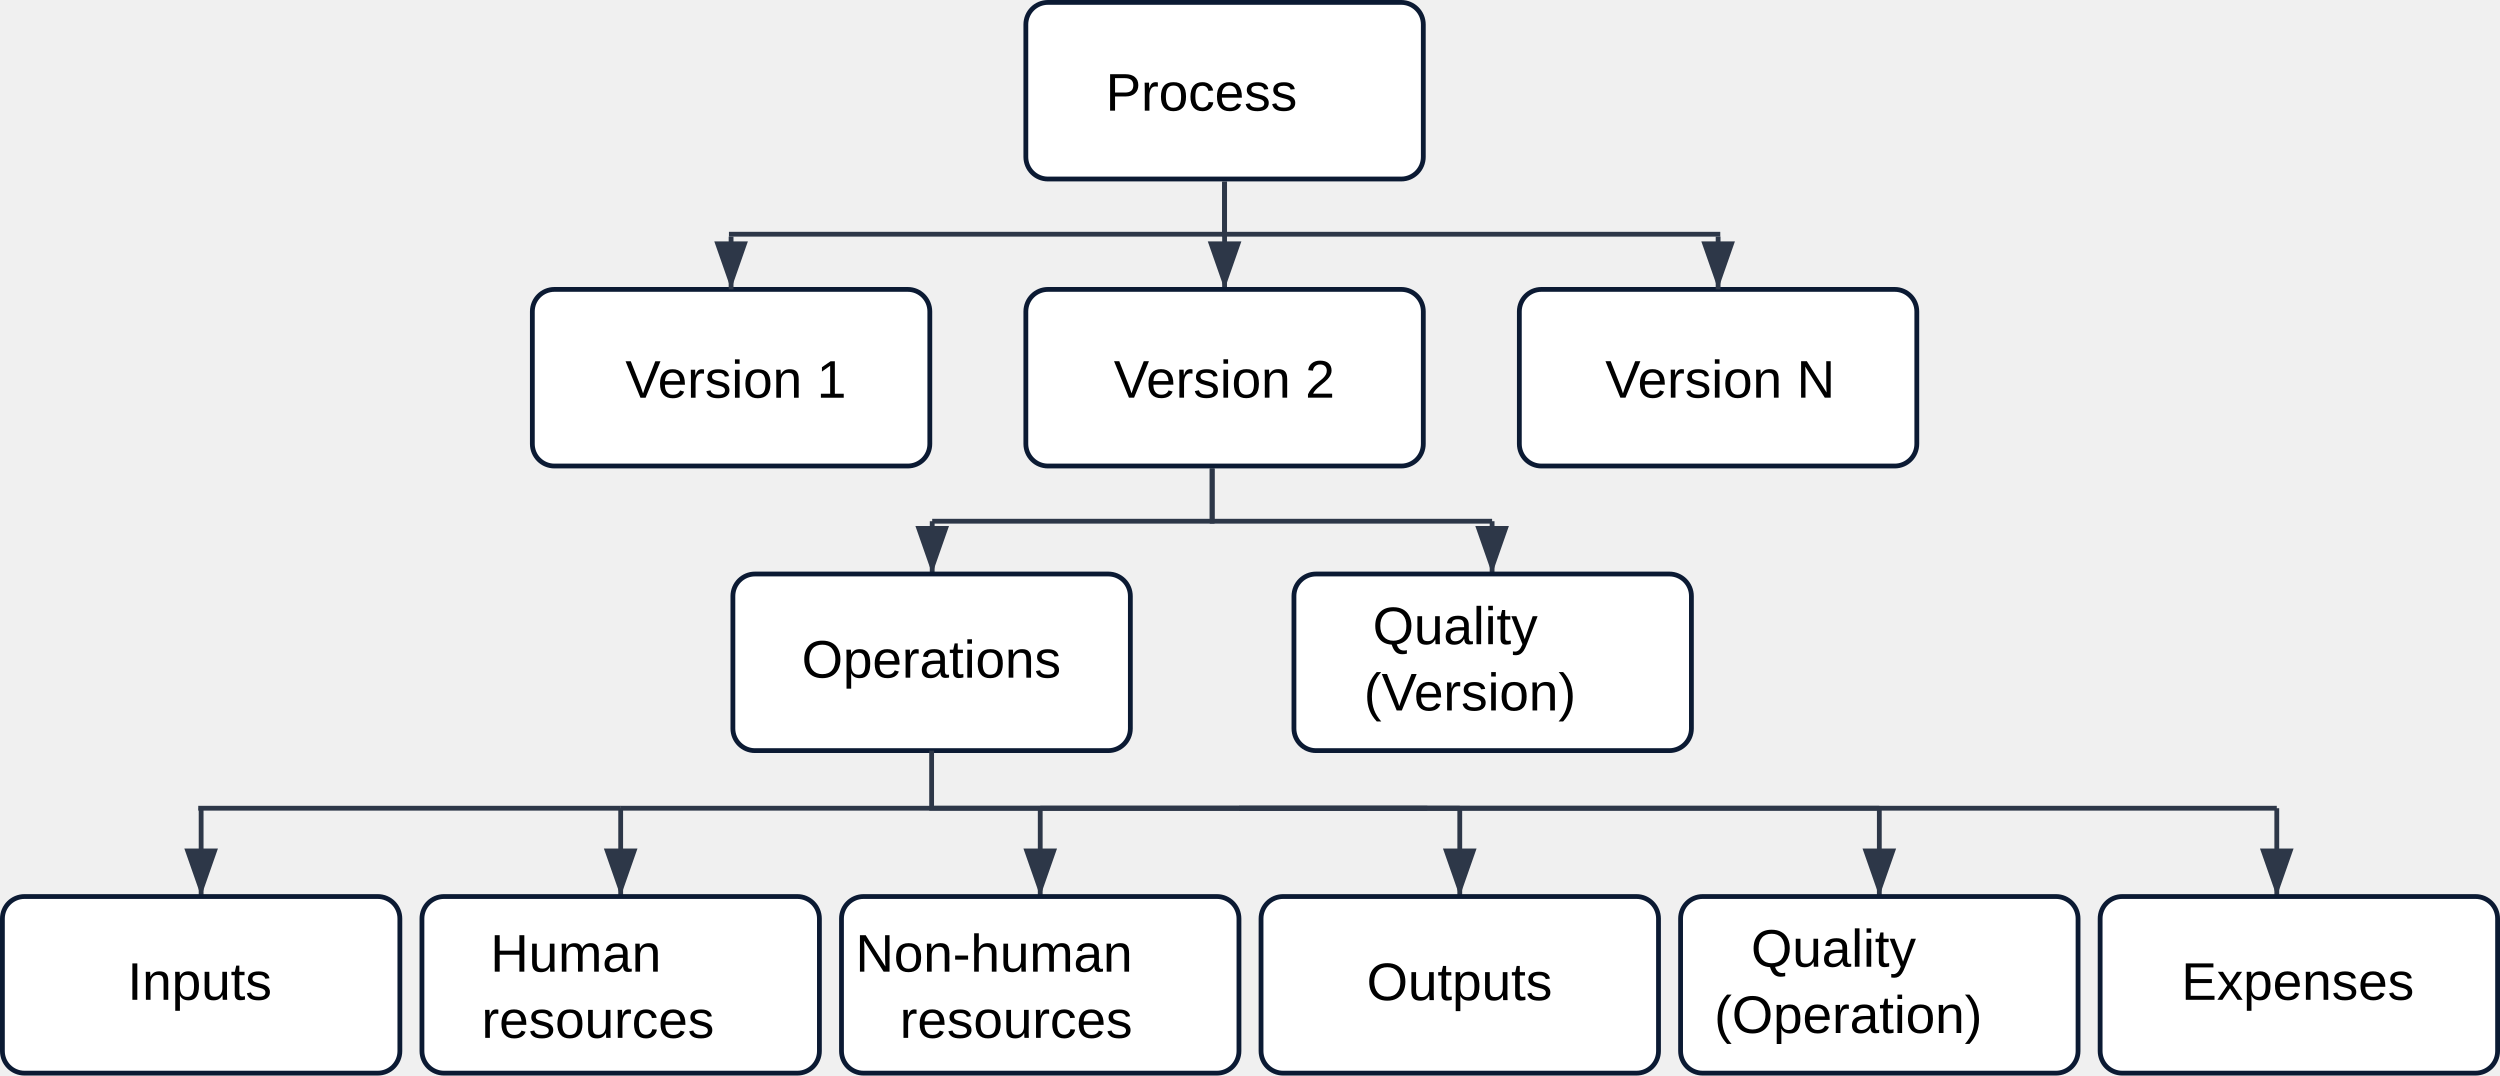
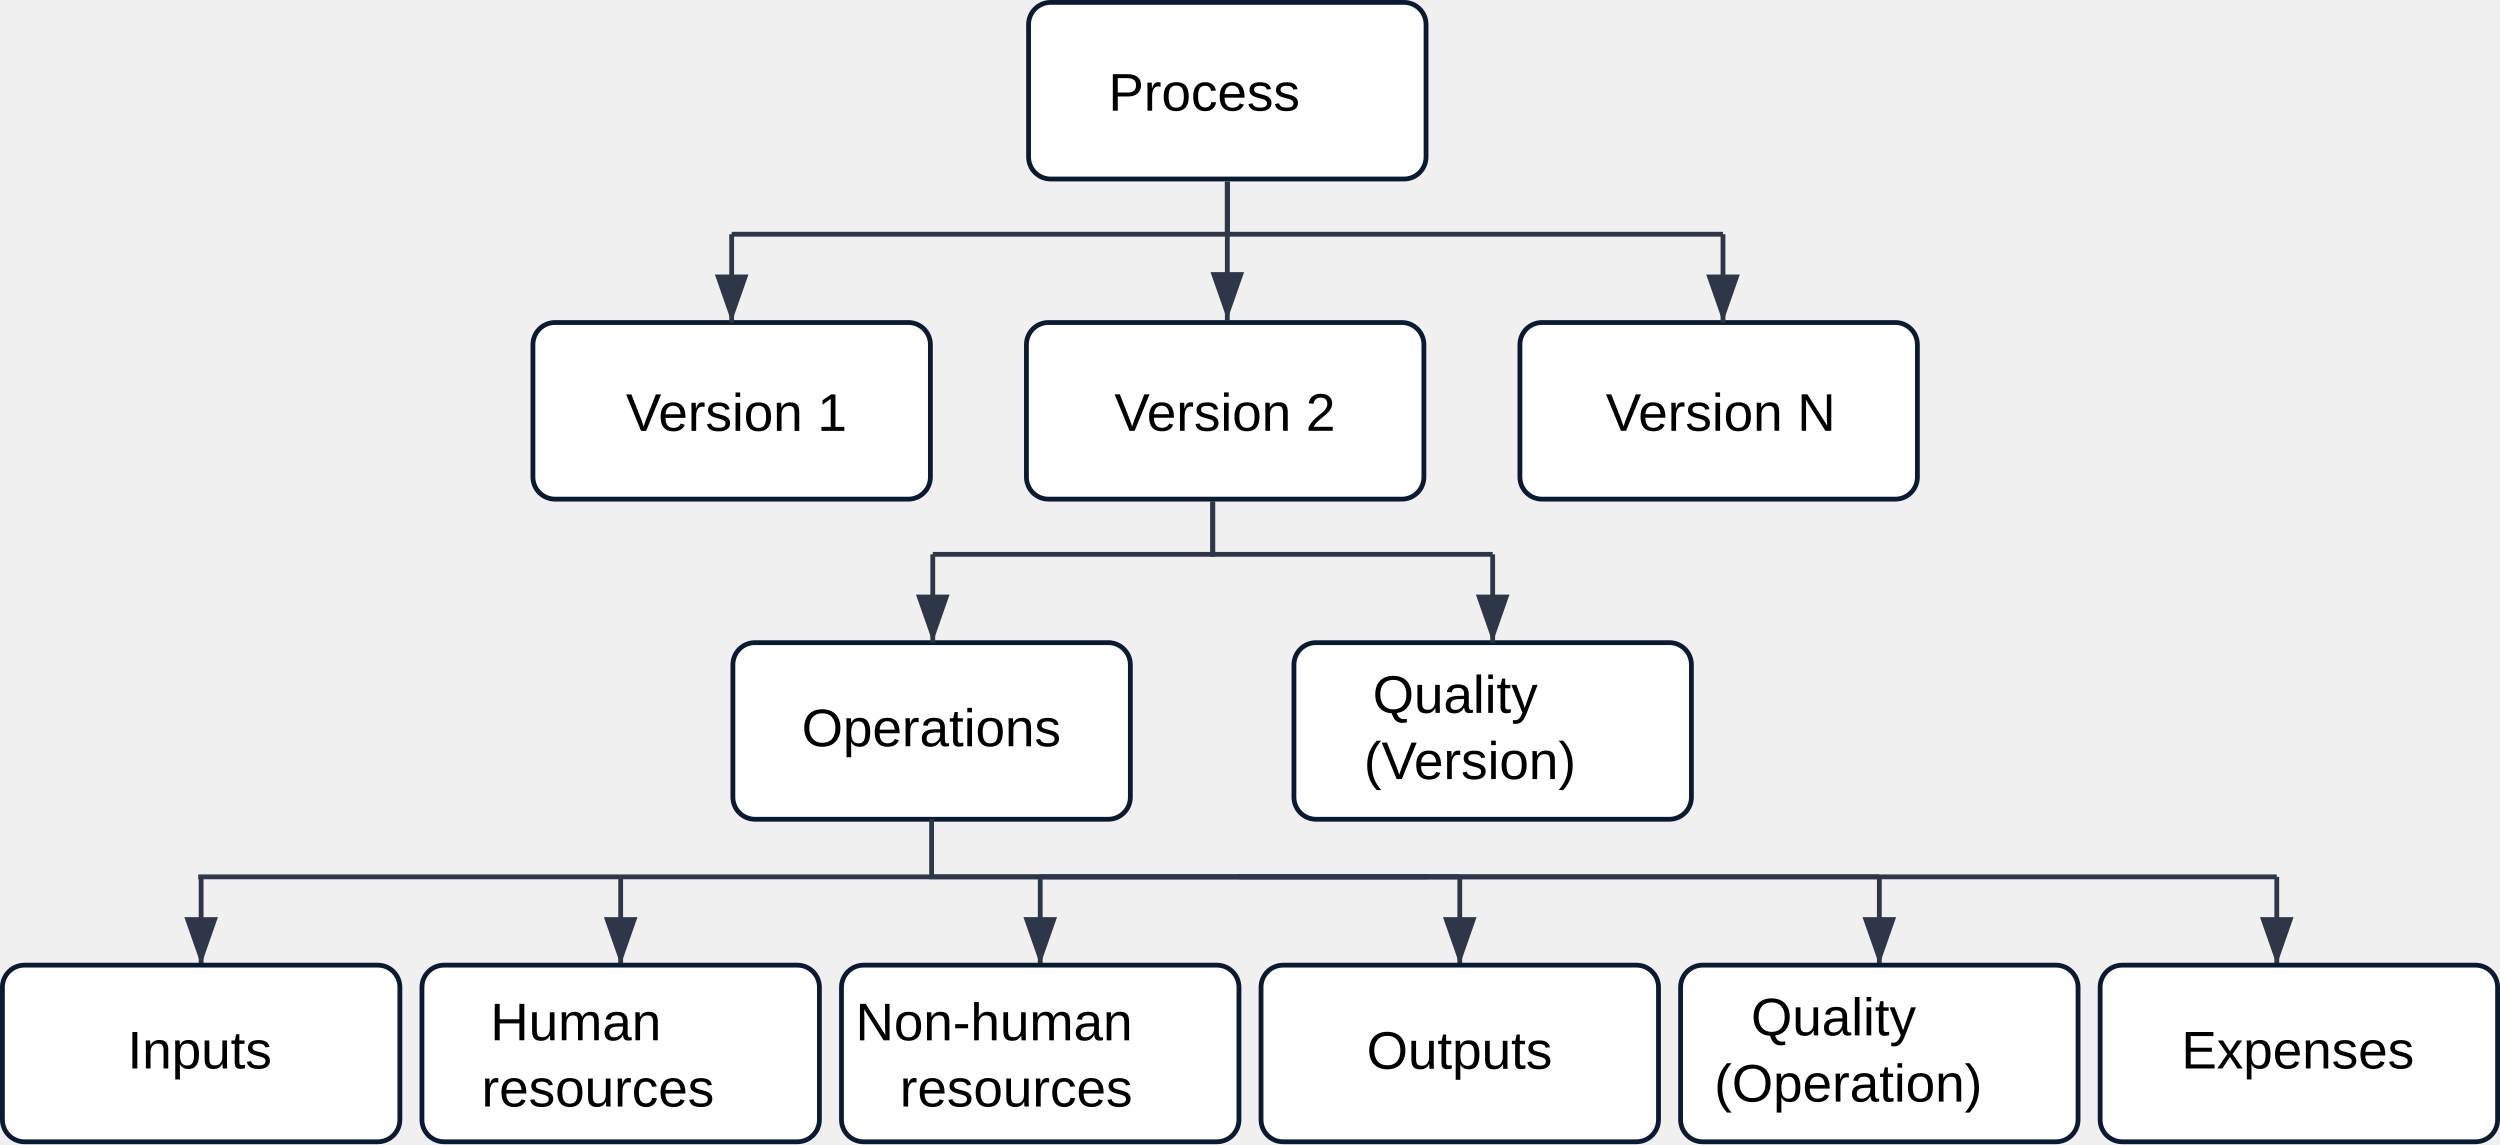
- <svg xmlns="http://www.w3.org/2000/svg" width="1041.351" height="448.009" viewBox="0 0 1041.351 448.009" version="1.1" role="img" aria-label="Production execution flow" id="svg31" xml:space="preserve">
+ <svg xmlns="http://www.w3.org/2000/svg" width="1041.351" height="476.597" viewBox="0 0 1041.351 476.597" version="1.1" role="img" aria-label="Production execution flow" id="svg31" xml:space="preserve">
  <defs id="defs1">
    <marker id="arrowhead" markerWidth="10" markerHeight="7" refX="10" refY="3.5" orient="auto" viewBox="0 0 10 7" preserveAspectRatio="xMidYMid">
-       <polygon points="10,3.5 0,7 0,0 " fill="#2d3748" id="polygon1" />
+       <polygon points="0,7 0,0 10,3.5 " fill="#2d3748" id="polygon1" />
    </marker>
    <style id="style1">
      .box { fill: white; stroke: #0b1a33; stroke-width: 2; }
      .text { font-family: Arial, sans-serif; font-size: 22px; fill: #000; text-anchor: middle; dominant-baseline: middle; }
      .small-text { font-family: Arial, sans-serif; font-size: 20px; fill: #000; text-anchor: middle; dominant-baseline: middle; }
      .line { stroke: #2d3748; stroke-width: 2; fill: none; marker-end: url(#arrowhead); }
      .connector { stroke: #2d3748; stroke-width: 2; fill: none; }
    </style>
    <marker id="arrowhead-9" markerWidth="10" markerHeight="7" refX="10" refY="3.5" orient="auto" viewBox="0 0 10 7" preserveAspectRatio="xMidYMid">
-       <polygon points="0,0 10,3.5 0,7 " fill="#2d3748" id="polygon1-4" />
+       <polygon points="10,3.5 0,7 0,0 " fill="#2d3748" id="polygon1-4" />
    </marker>
    <marker id="marker2" markerWidth="10" markerHeight="7" refX="10" refY="3.5" orient="auto" viewBox="0 0 10 7" preserveAspectRatio="xMidYMid">
-       <polygon points="0,0 10,3.5 0,7 " fill="#2d3748" id="polygon2" />
+       <polygon points="10,3.5 0,7 0,0 " fill="#2d3748" id="polygon2" />
    </marker>
    <marker id="marker3" markerWidth="10" markerHeight="7" refX="10" refY="3.5" orient="auto" viewBox="0 0 10 7" preserveAspectRatio="xMidYMid">
-       <polygon points="0,0 10,3.5 0,7 " fill="#2d3748" id="polygon3" />
+       <polygon points="10,3.5 0,7 0,0 " fill="#2d3748" id="polygon3" />
    </marker>
    <marker id="marker4" markerWidth="10" markerHeight="7" refX="10" refY="3.5" orient="auto" viewBox="0 0 10 7" preserveAspectRatio="xMidYMid">
-       <polygon points="0,0 10,3.5 0,7 " fill="#2d3748" id="polygon4" />
+       <polygon points="10,3.5 0,7 0,0 " fill="#2d3748" id="polygon4" />
    </marker>
    <marker id="marker5" markerWidth="10" markerHeight="7" refX="10" refY="3.5" orient="auto" viewBox="0 0 10 7" preserveAspectRatio="xMidYMid">
-       <polygon points="0,0 10,3.5 0,7 " fill="#2d3748" id="polygon5" />
+       <polygon points="10,3.5 0,7 0,0 " fill="#2d3748" id="polygon5" />
    </marker>
    <marker id="marker6" markerWidth="10" markerHeight="7" refX="10" refY="3.5" orient="auto" viewBox="0 0 10 7" preserveAspectRatio="xMidYMid">
-       <polygon points="0,0 10,3.5 0,7 " fill="#2d3748" id="polygon6" />
+       <polygon points="10,3.5 0,7 0,0 " fill="#2d3748" id="polygon6" />
    </marker>
    <marker id="marker7" markerWidth="10" markerHeight="7" refX="10" refY="3.5" orient="auto" viewBox="0 0 10 7" preserveAspectRatio="xMidYMid">
-       <polygon points="0,0 10,3.5 0,7 " fill="#2d3748" id="polygon7" />
+       <polygon points="10,3.5 0,7 0,0 " fill="#2d3748" id="polygon7" />
    </marker>
    <marker id="marker8" markerWidth="10" markerHeight="7" refX="10" refY="3.5" orient="auto" viewBox="0 0 10 7" preserveAspectRatio="xMidYMid">
-       <polygon points="0,0 10,3.5 0,7 " fill="#2d3748" id="polygon8" />
+       <polygon points="10,3.5 0,7 0,0 " fill="#2d3748" id="polygon8" />
    </marker>
    <marker id="marker9" markerWidth="10" markerHeight="7" refX="10" refY="3.5" orient="auto" viewBox="0 0 10 7" preserveAspectRatio="xMidYMid">
-       <polygon points="0,0 10,3.5 0,7 " fill="#2d3748" id="polygon9" />
+       <polygon points="10,3.5 0,7 0,0 " fill="#2d3748" id="polygon9" />
    </marker>
  </defs>
-   <rect class="box" x="427.306" y="1" width="165.56" height="73.568" rx="9.198" id="rect1-8" style="fill:#ffffff;stroke:#0b1a33;stroke-width:2" />
-   <text class="text" x="509.612" y="39.836" id="text1-2" style="font-size:22.073px;font-family:Arial, sans-serif;dominant-baseline:middle;text-anchor:middle;fill:#000000;stroke-width:1" transform="scale(1.000095,0.9999052)">
-     <tspan x="509.612" y="39.836" style="font-size:22.073px;stroke-width:1" id="tspan3">Process</tspan>
+   <rect class="box" x="428.443" y="1" width="165.56" height="73.568" rx="9.198" id="rect1-8" style="fill:#ffffff;stroke:#0b1a33;stroke-width:2" />
+   <text class="text" x="510.749" y="39.836" id="text1-2" style="font-size:22.073px;font-family:Arial, sans-serif;dominant-baseline:middle;text-anchor:middle;fill:#000000;stroke-width:1" transform="scale(1.000095,0.9999052)">
+     <tspan x="510.749" y="39.836" style="font-size:22.073px;stroke-width:1" id="tspan3">Process</tspan>
  </text>
-   <line class="line" x1="510.086" y1="75.823" x2="510.086" y2="120.549" id="line2-4" style="fill:none;stroke:#2d3748;stroke-width:2;marker-end:url(#arrowhead-9)" />
-   <rect class="box" x="427.306" y="120.549" width="165.56" height="73.568" rx="9.198" id="rect2-5" style="fill:#ffffff;stroke:#0b1a33;stroke-width:2" />
-   <text class="text" x="509.924" y="159.396" id="text3-5" style="font-size:22.073px;font-family:Arial, sans-serif;dominant-baseline:middle;text-anchor:middle;fill:#000000;stroke-width:1" transform="scale(1.000095,0.9999052)">Version 2</text>
-   <path class="connector" d="M 516.077,336.656 H 258.538" id="path4-7" style="fill:none;stroke:#2d3748;stroke-width:2" />
-   <path class="connector" d="M 516.077,336.656 H 433.296" id="path5-1" style="fill:none;stroke:#2d3748;stroke-width:2" />
-   <path class="connector" d="m 516.077,336.656 h 91.978" id="path6-1" style="fill:none;stroke:#2d3748;stroke-width:2" />
-   <path class="connector" d="M 516.077,336.656 H 782.813" id="path7-5" style="fill:none;stroke:#2d3748;stroke-width:2" />
-   <path class="connector" d="M 516.077,336.656 H 948.373" id="path8-2" style="fill:none;stroke:#2d3748;stroke-width:2" />
-   <line class="line" x1="83.78" y1="336.656" x2="83.78" y2="373.44" id="line8-7" style="fill:none;stroke:#2d3748;stroke-width:2;marker-end:url(#arrowhead-9)" />
-   <line class="line" x1="258.538" y1="336.656" x2="258.538" y2="373.44" id="line9-6" style="fill:none;stroke:#2d3748;stroke-width:2;marker-end:url(#arrowhead-9)" />
-   <line class="line" x1="433.296" y1="336.656" x2="433.296" y2="373.44" id="line10-1" style="fill:none;stroke:#2d3748;stroke-width:2;marker-end:url(#arrowhead-9)" />
-   <line class="line" x1="608.055" y1="336.656" x2="608.055" y2="373.44" id="line11-4" style="fill:none;stroke:#2d3748;stroke-width:2;marker-end:url(#arrowhead-9)" />
-   <line class="line" x1="782.813" y1="336.656" x2="782.813" y2="373.44" id="line12-2" style="fill:none;stroke:#2d3748;stroke-width:2;marker-end:url(#arrowhead-9)" />
-   <line class="line" x1="948.373" y1="336.656" x2="948.373" y2="373.44" id="line13-3" style="fill:none;stroke:#2d3748;stroke-width:2;marker-end:url(#arrowhead-9)" />
-   <rect class="box" x="1" y="373.44" width="165.56" height="73.568" rx="9.198" id="rect13-2" style="fill:#ffffff;fill-opacity:1;stroke:#0b1a33;stroke-width:2" />
-   <text class="small-text" x="83.169" y="410.247" id="text13-2" style="font-size:22.073px;font-family:Arial, sans-serif;dominant-baseline:middle;text-anchor:middle;fill:#000000;stroke-width:1" transform="scale(1.000095,0.9999052)">Inputs</text>
-   <rect class="box" x="175.758" y="373.44" width="165.56" height="73.568" rx="9.198" id="rect14-1" style="fill:#ffffff;fill-opacity:1;stroke:#0b1a33;stroke-width:2" />
-   <text class="small-text" x="258.223" y="398.516" id="text15-6" style="font-size:22.073px;font-family:Arial, sans-serif;dominant-baseline:middle;text-anchor:middle;fill:#000000;stroke-width:1" transform="scale(1.000095,0.9999052)">
-     <tspan id="tspan15" x="258.223" y="398.516">Human </tspan>
-     <tspan id="tspan16" x="258.223" y="426.106">resources</tspan>
+   <line class="line" x1="511.223" y1="75.823" x2="511.223" y2="133.343" id="line2-4" style="fill:none;stroke:#2d3748;stroke-width:2;marker-end:url(#arrowhead-9)" />
+   <rect class="box" x="427.546" y="134.343" width="165.56" height="73.568" rx="9.198" id="rect2-5" style="fill:#ffffff;stroke:#0b1a33;stroke-width:2" />
+   <text class="text" x="510.165" y="173.191" id="text3-5" style="font-size:22.073px;font-family:Arial, sans-serif;dominant-baseline:middle;text-anchor:middle;fill:#000000;stroke-width:1" transform="scale(1.000095,0.9999052)">Version 2</text>
+   <path class="connector" d="M 516.077,365.244 H 258.538" id="path4-7" style="fill:none;stroke:#2d3748;stroke-width:2" />
+   <path class="connector" d="M 516.077,365.244 H 433.296" id="path5-1" style="fill:none;stroke:#2d3748;stroke-width:2" />
+   <path class="connector" d="m 516.077,365.244 h 91.978" id="path6-1" style="fill:none;stroke:#2d3748;stroke-width:2" />
+   <path class="connector" d="M 516.077,365.244 H 782.813" id="path7-5" style="fill:none;stroke:#2d3748;stroke-width:2" />
+   <path class="connector" d="M 516.077,365.244 H 948.373" id="path8-2" style="fill:none;stroke:#2d3748;stroke-width:2" />
+   <line class="line" x1="83.78" y1="365.244" x2="83.78" y2="402.028" id="line8-7" style="fill:none;stroke:#2d3748;stroke-width:2;marker-end:url(#arrowhead-9)" />
+   <line class="line" x1="258.538" y1="365.244" x2="258.538" y2="402.028" id="line9-6" style="fill:none;stroke:#2d3748;stroke-width:2;marker-end:url(#arrowhead-9)" />
+   <line class="line" x1="433.296" y1="365.244" x2="433.296" y2="402.028" id="line10-1" style="fill:none;stroke:#2d3748;stroke-width:2;marker-end:url(#arrowhead-9)" />
+   <line class="line" x1="608.055" y1="365.244" x2="608.055" y2="402.028" id="line11-4" style="fill:none;stroke:#2d3748;stroke-width:2;marker-end:url(#arrowhead-9)" />
+   <line class="line" x1="782.813" y1="365.244" x2="782.813" y2="402.028" id="line12-2" style="fill:none;stroke:#2d3748;stroke-width:2;marker-end:url(#arrowhead-9)" />
+   <line class="line" x1="948.373" y1="365.244" x2="948.373" y2="402.028" id="line13-3" style="fill:none;stroke:#2d3748;stroke-width:2;marker-end:url(#arrowhead-9)" />
+   <rect class="box" x="1" y="402.028" width="165.56" height="73.568" rx="9.198" id="rect13-2" style="fill:#ffffff;fill-opacity:1;stroke:#0b1a33;stroke-width:2" />
+   <text class="small-text" x="83.169" y="438.838" id="text13-2" style="font-size:22.073px;font-family:Arial, sans-serif;dominant-baseline:middle;text-anchor:middle;fill:#000000;stroke-width:1" transform="scale(1.000095,0.9999052)">Inputs</text>
+   <rect class="box" x="175.758" y="402.028" width="165.56" height="73.568" rx="9.198" id="rect14-1" style="fill:#ffffff;fill-opacity:1;stroke:#0b1a33;stroke-width:2" />
+   <text class="small-text" x="258.223" y="427.106" id="text15-6" style="font-size:22.073px;font-family:Arial, sans-serif;dominant-baseline:middle;text-anchor:middle;fill:#000000;stroke-width:1" transform="scale(1.000095,0.9999052)">
+     <tspan id="tspan15" x="258.223" y="427.106">Human </tspan>
+     <tspan id="tspan16" x="258.223" y="454.697">resources</tspan>
  </text>
-   <rect class="box" x="350.516" y="373.44" width="165.56" height="73.568" rx="9.198" id="rect16-8" style="fill:#ffffff;fill-opacity:1;stroke:#0b1a33;stroke-width:2" />
-   <text class="small-text" x="509" y="342" id="text17-5" style="font-size:24px;font-family:Arial, sans-serif;dominant-baseline:middle;text-anchor:middle;white-space:pre;inline-size:181.465;display:inline;fill:#000000;stroke-width:1.087" transform="matrix(0.9197795,0,0,0.9196052,-35.71214,83.97287)" xml:space="preserve">
-     <tspan x="509" y="342" id="tspan7">Non-human
+   <rect class="box" x="350.516" y="402.028" width="165.56" height="73.568" rx="9.198" id="rect16-8" style="fill:#ffffff;fill-opacity:1;stroke:#0b1a33;stroke-width:2" />
+   <text class="small-text" x="509" y="342" id="text17-5" style="font-size:24px;font-family:Arial, sans-serif;dominant-baseline:middle;text-anchor:middle;white-space:pre;inline-size:181.465;display:inline;fill:#000000;stroke-width:1.087" transform="matrix(0.9197795,0,0,0.9196052,-35.71214,112.561)" xml:space="preserve">
+     <tspan x="509" y="342" id="tspan2">Non-human
</tspan>
-     <tspan x="509" y="372" id="tspan8">resources</tspan>
+     <tspan x="509" y="372" id="tspan4">resources</tspan>
  </text>
-   <rect class="box" x="525.274" y="373.44" width="165.56" height="73.568" rx="9.198" id="rect18-7" style="fill:#ffffff;stroke:#0b1a33;stroke-width:2" />
-   <text class="small-text" x="607.889" y="410.387" id="text20-6" style="font-size:22.073px;font-family:Arial, sans-serif;dominant-baseline:middle;text-anchor:middle;fill:#000000;stroke-width:1" transform="scale(1.000095,0.9999052)">Outputs</text>
-   <rect class="box" x="700.032" y="373.44" width="165.56" height="73.568" rx="9.198" id="rect20-1" style="fill:#ffffff;stroke:#0b1a33;stroke-width:2" />
-   <text class="small-text" x="889" y="342" id="text21-8" style="font-size:24px;font-family:Arial, sans-serif;dominant-baseline:middle;text-anchor:middle;white-space:pre;inline-size:144.909;display:inline;fill:#000000;stroke-width:1.087" transform="matrix(0.9197795,0,0,0.9196052,-35.53976,81.91992)" xml:space="preserve">
-     <tspan x="889" y="342" id="tspan9">Quality
+   <rect class="box" x="525.274" y="402.028" width="165.56" height="73.568" rx="9.198" id="rect18-7" style="fill:#ffffff;stroke:#0b1a33;stroke-width:2" />
+   <text class="small-text" x="607.889" y="438.978" id="text20-6" style="font-size:22.073px;font-family:Arial, sans-serif;dominant-baseline:middle;text-anchor:middle;fill:#000000;stroke-width:1" transform="scale(1.000095,0.9999052)">Outputs</text>
+   <rect class="box" x="700.032" y="402.028" width="165.56" height="73.568" rx="9.198" id="rect20-1" style="fill:#ffffff;stroke:#0b1a33;stroke-width:2" />
+   <text class="small-text" x="889" y="342" id="text21-8" style="font-size:24px;font-family:Arial, sans-serif;dominant-baseline:middle;text-anchor:middle;white-space:pre;inline-size:144.909;display:inline;fill:#000000;stroke-width:1.087" transform="matrix(0.9197795,0,0,0.9196052,-35.53976,110.5081)" xml:space="preserve">
+     <tspan x="889" y="342" id="tspan6">Quality
</tspan>
-     <tspan x="889" y="372" id="tspan10">(Operation)
+     <tspan x="889" y="372" id="tspan7">(Operation)
</tspan>
  </text>
-   <rect class="box" x="874.791" y="373.44" width="165.56" height="73.568" rx="9.198" id="rect22-9" style="fill:#ffffff;stroke:#0b1a33;stroke-width:2" />
-   <text class="small-text" x="957.033" y="410.247" id="text24-2" style="font-size:22.073px;font-family:Arial, sans-serif;dominant-baseline:middle;text-anchor:middle;fill:#000000;stroke-width:1" transform="scale(1.000095,0.9999052)">Expenses</text>
-   <rect class="box" x="221.745" y="120.549" width="165.56" height="73.568" rx="9.198" id="rect6" style="fill:#ffffff;stroke:#0b1a33;stroke-width:2" />
-   <text class="text" x="306.474" y="159.428" id="text6" style="font-size:22.073px;font-family:Arial, sans-serif;dominant-baseline:middle;text-anchor:middle;fill:#000000;stroke-width:1" transform="scale(1.000095,0.9999052)">Version 1</text>
-   <rect class="box" x="632.866" y="120.549" width="165.56" height="73.568" rx="9.198" id="rect7" style="fill:#ffffff;stroke:#0b1a33;stroke-width:2" />
-   <text class="text" x="716.435" y="159.396" id="text7" style="font-size:22.073px;font-family:Arial, sans-serif;dominant-baseline:middle;text-anchor:middle;fill:#000000;stroke-width:1" transform="scale(1.000095,0.9999052)">Version N</text>
-   <path class="connector" d="M 510.104,75.568 V 97.559 H 303.629" id="path7" style="fill:none;stroke:#2d3748;stroke-width:2" />
-   <line class="line" x1="304.525" y1="98.559" x2="304.525" y2="120.549" id="line7" style="fill:none;stroke:#2d3748;stroke-width:2;marker-end:url(#arrowhead-9)" />
-   <path class="connector" d="m 510.086,75.823 v 21.741 h 206.475" id="path8" style="fill:none;stroke:#2d3748;stroke-width:2" />
-   <line class="line" x1="715.665" y1="98.559" x2="715.665" y2="120.549" id="line8" style="fill:none;stroke:#2d3748;stroke-width:2;marker-end:url(#arrowhead-9)" />
-   <line class="line" x1="388.298" y1="217.107" x2="388.298" y2="239.097" id="line9" style="fill:none;stroke:#2d3748;stroke-width:2;marker-end:url(#arrowhead-9)" />
-   <rect class="box" x="305.277" y="239.097" width="165.56" height="73.568" rx="9.198" id="rect9" style="fill:#ffffff;stroke:#0b1a33;stroke-width:2" />
-   <text class="text" x="387.913" y="276.032" id="text9" style="font-size:22.073px;font-family:Arial, sans-serif;dominant-baseline:middle;text-anchor:middle;fill:#000000;stroke-width:1" transform="scale(1.000095,0.9999052)">Operations</text>
-   <path class="connector" d="M 504.909,195.117 V 217.107 H 388.298" id="path11" style="fill:none;stroke:#2d3748;stroke-width:2" />
-   <path class="connector" d="M 258.612,336.656 H 82.577" id="path13" style="fill:none;stroke:#2d3748;stroke-width:2" />
-   <path class="connector" d="m 388.057,312.666 v 23.99 h 206.475" id="path14" style="fill:none;stroke:#2d3748;stroke-width:2" />
-   <line class="line" x1="621.519" y1="217.107" x2="621.519" y2="239.097" id="line16" style="fill:none;stroke:#2d3748;stroke-width:2;marker-end:url(#arrowhead-9)" />
-   <rect class="box" x="-704.54" y="239.097" width="165.56" height="73.568" rx="9.198" id="rect16" style="fill:#ffffff;stroke:#0b1a33;stroke-width:2" transform="scale(-1,1)" />
-   <path class="connector" d="M 504.909,195.117 V 217.107 H 621.519" id="path16" style="fill:none;stroke:#2d3748;stroke-width:2" />
-   <text class="text" x="621.432" y="262.107" id="text16" style="font-size:22.073px;font-family:Arial, sans-serif;dominant-baseline:middle;text-anchor:middle;fill:#000000;stroke-width:1" transform="scale(1.000095,0.9999052)">
-     <tspan id="tspan1" x="621.432" y="262.107">Quality</tspan>
-     <tspan id="tspan5" x="621.432" y="289.698">(Version)</tspan>
+   <rect class="box" x="874.791" y="402.028" width="165.56" height="73.568" rx="9.198" id="rect22-9" style="fill:#ffffff;stroke:#0b1a33;stroke-width:2" />
+   <text class="small-text" x="957.033" y="438.838" id="text24-2" style="font-size:22.073px;font-family:Arial, sans-serif;dominant-baseline:middle;text-anchor:middle;fill:#000000;stroke-width:1" transform="scale(1.000095,0.9999052)">Expenses</text>
+   <rect class="box" x="221.986" y="134.343" width="165.56" height="73.568" rx="9.198" id="rect6" style="fill:#ffffff;stroke:#0b1a33;stroke-width:2" />
+   <text class="text" x="306.715" y="173.223" id="text6" style="font-size:22.073px;font-family:Arial, sans-serif;dominant-baseline:middle;text-anchor:middle;fill:#000000;stroke-width:1" transform="scale(1.000095,0.9999052)">Version 1</text>
+   <rect class="box" x="633.107" y="134.343" width="165.56" height="73.568" rx="9.198" id="rect7" style="fill:#ffffff;stroke:#0b1a33;stroke-width:2" />
+   <text class="text" x="716.676" y="173.191" id="text7" style="font-size:22.073px;font-family:Arial, sans-serif;dominant-baseline:middle;text-anchor:middle;fill:#000000;stroke-width:1" transform="scale(1.000095,0.9999052)">Version N</text>
+   <path class="connector" d="M 511.242,75.568 V 97.559 H 304.766" id="path7" style="fill:none;stroke:#2d3748;stroke-width:2" />
+   <path class="connector" d="m 511.223,75.823 v 21.741 h 206.475" id="path8" style="fill:none;stroke:#2d3748;stroke-width:2" />
+   <rect class="box" x="305.277" y="267.686" width="165.56" height="73.568" rx="9.198" id="rect9" style="fill:#ffffff;stroke:#0b1a33;stroke-width:2" />
+   <text class="text" x="387.913" y="304.623" id="text9" style="font-size:22.073px;font-family:Arial, sans-serif;dominant-baseline:middle;text-anchor:middle;fill:#000000;stroke-width:1" transform="scale(1.000095,0.9999052)">Operations</text>
+   <path class="connector" d="m 505.149,208.911 v 21.99 H 388.539" id="path11" style="fill:none;stroke:#2d3748;stroke-width:2" />
+   <path class="connector" d="M 258.612,365.244 H 82.577" id="path13" style="fill:none;stroke:#2d3748;stroke-width:2" />
+   <path class="connector" d="m 388.057,341.254 v 23.99 h 206.475" id="path14" style="fill:none;stroke:#2d3748;stroke-width:2" />
+   <rect class="box" x="-704.54" y="267.686" width="165.56" height="73.568" rx="9.198" id="rect16" style="fill:#ffffff;stroke:#0b1a33;stroke-width:2" transform="scale(-1,1)" />
+   <path class="connector" d="m 505.149,208.911 v 21.99 h 116.611" id="path16" style="fill:none;stroke:#2d3748;stroke-width:2" />
+   <text class="text" x="621.431" y="290.698" id="text16" style="font-size:22.073px;font-family:Arial, sans-serif;dominant-baseline:middle;text-anchor:middle;fill:#000000;stroke-width:1" transform="scale(1.000095,0.9999052)">
+     <tspan id="tspan1" x="621.431" y="290.698">Quality</tspan>
+     <tspan id="tspan5" x="621.431" y="318.289">(Version)</tspan>
  </text>
+   <line class="line" x1="621.76" y1="230.901" x2="621.76" y2="267.686" id="line2" style="fill:none;stroke:#2d3748;stroke-width:2;marker-end:url(#arrowhead-9)" />
+   <line class="line" x1="388.539" y1="230.901" x2="388.539" y2="267.686" id="line3" style="fill:none;stroke:#2d3748;stroke-width:2;marker-end:url(#arrowhead-9)" />
+   <line class="line" x1="717.698" y1="97.564" x2="717.698" y2="134.348" id="line4" style="fill:none;stroke:#2d3748;stroke-width:2;marker-end:url(#arrowhead-9)" />
+   <line class="line" x1="304.766" y1="97.559" x2="304.766" y2="134.343" id="line5" style="fill:none;stroke:#2d3748;stroke-width:2;marker-end:url(#arrowhead-9)" />
</svg>
